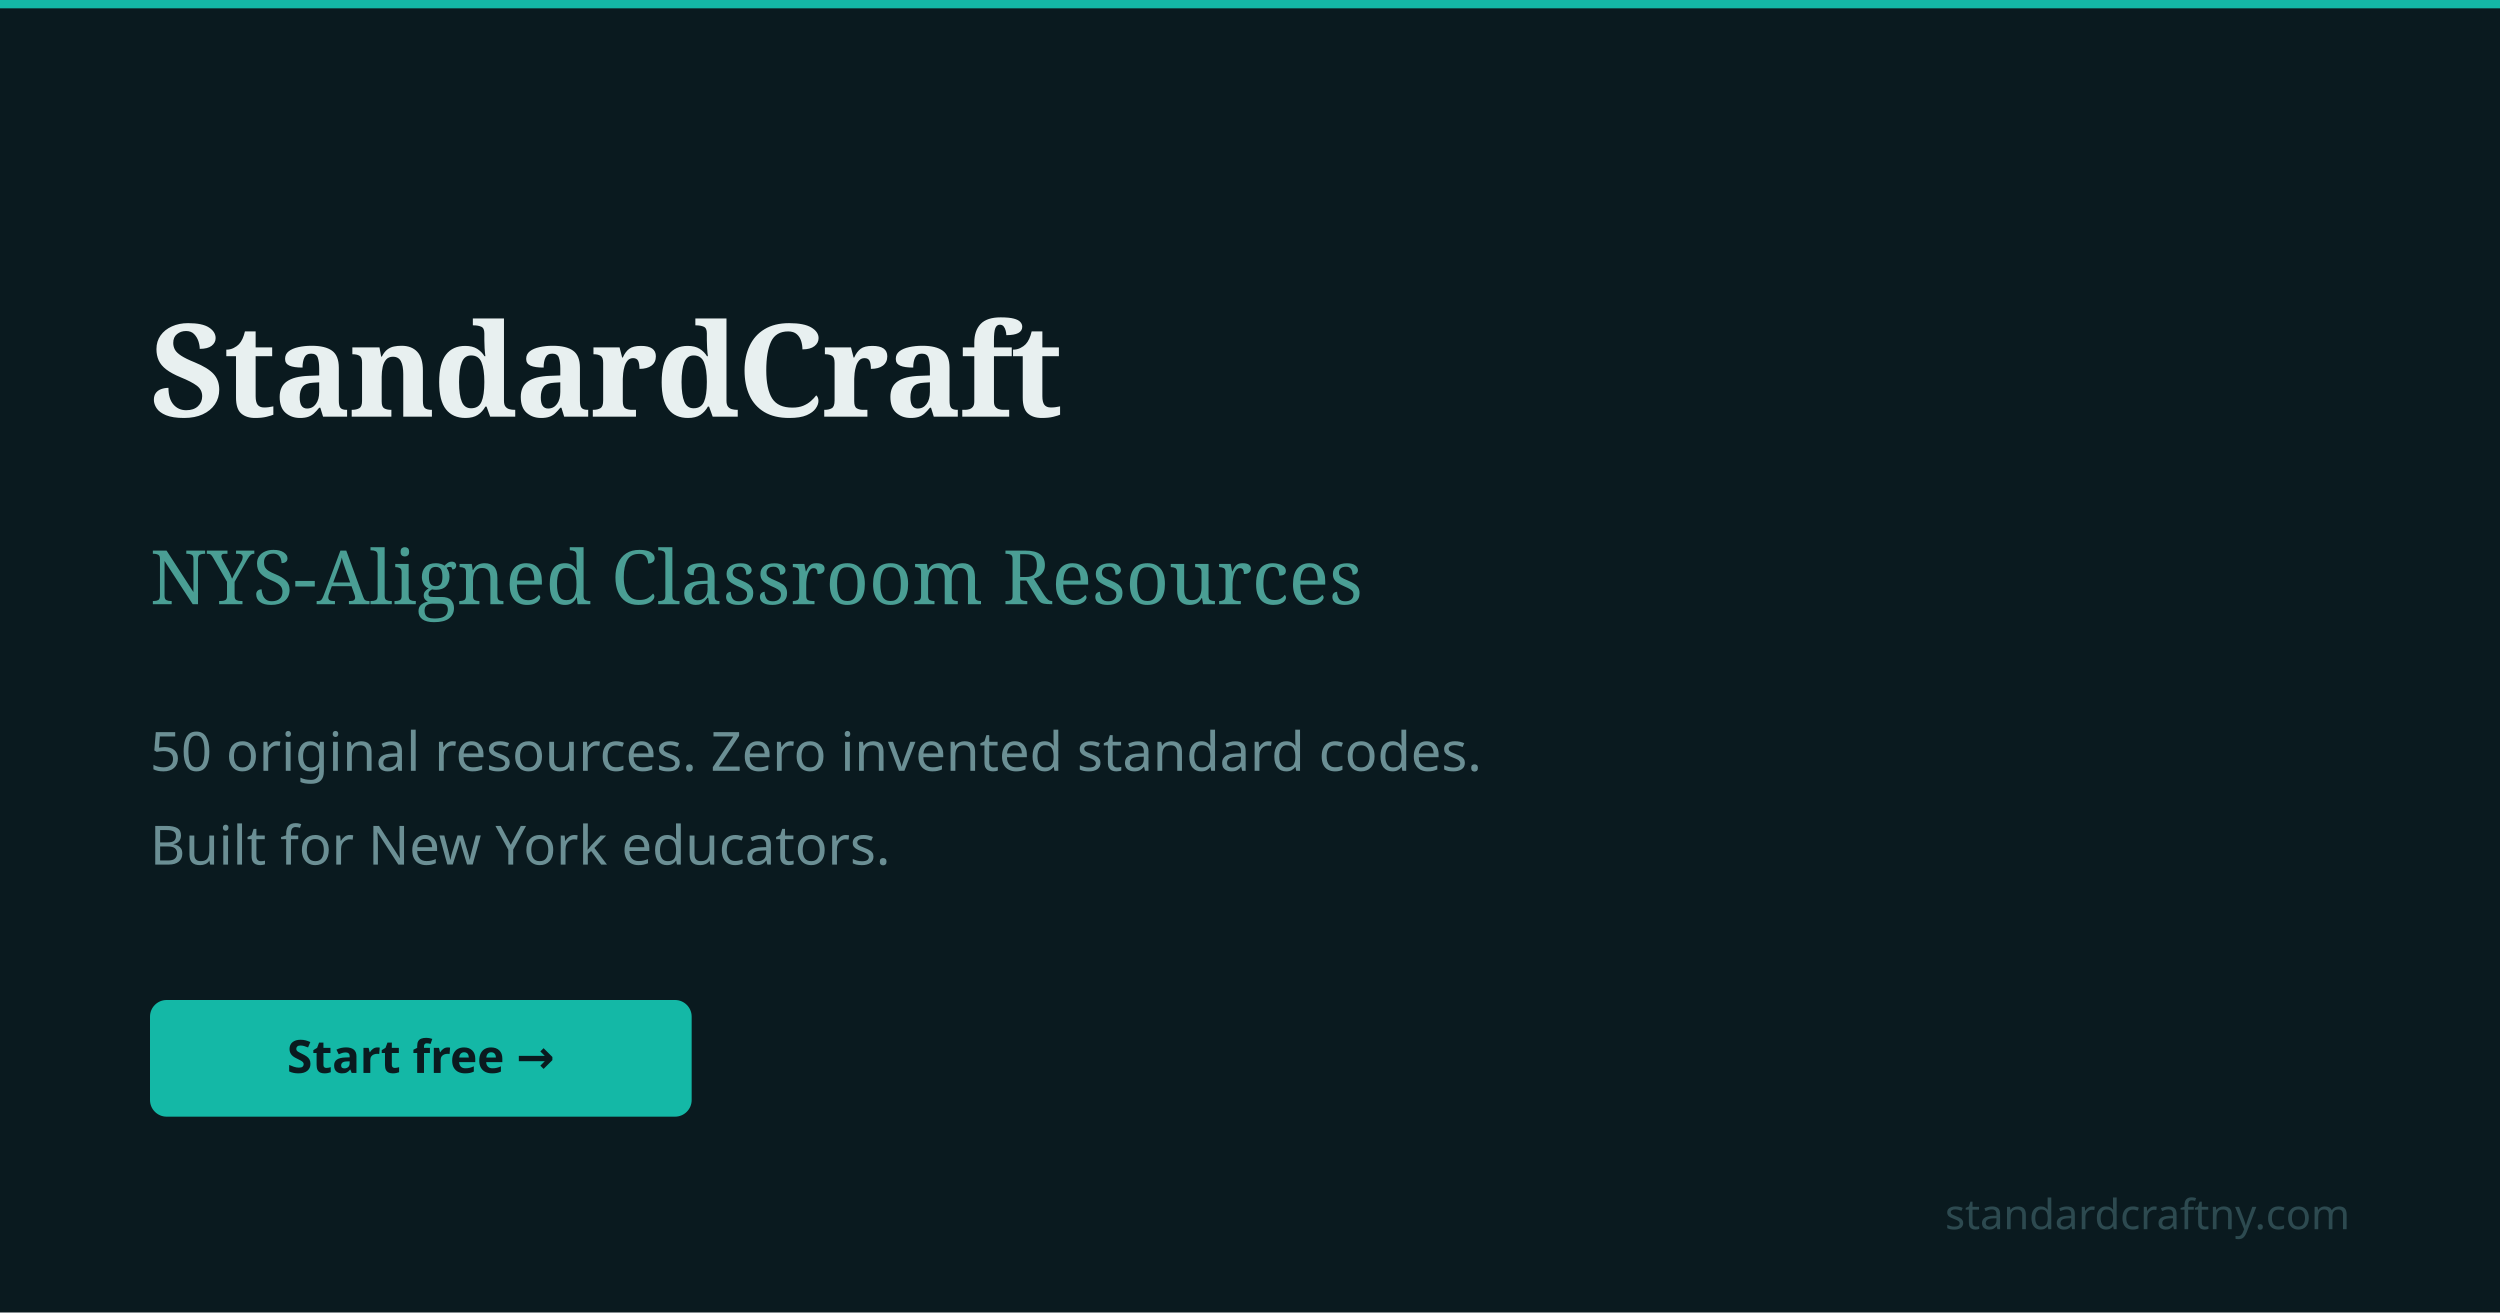
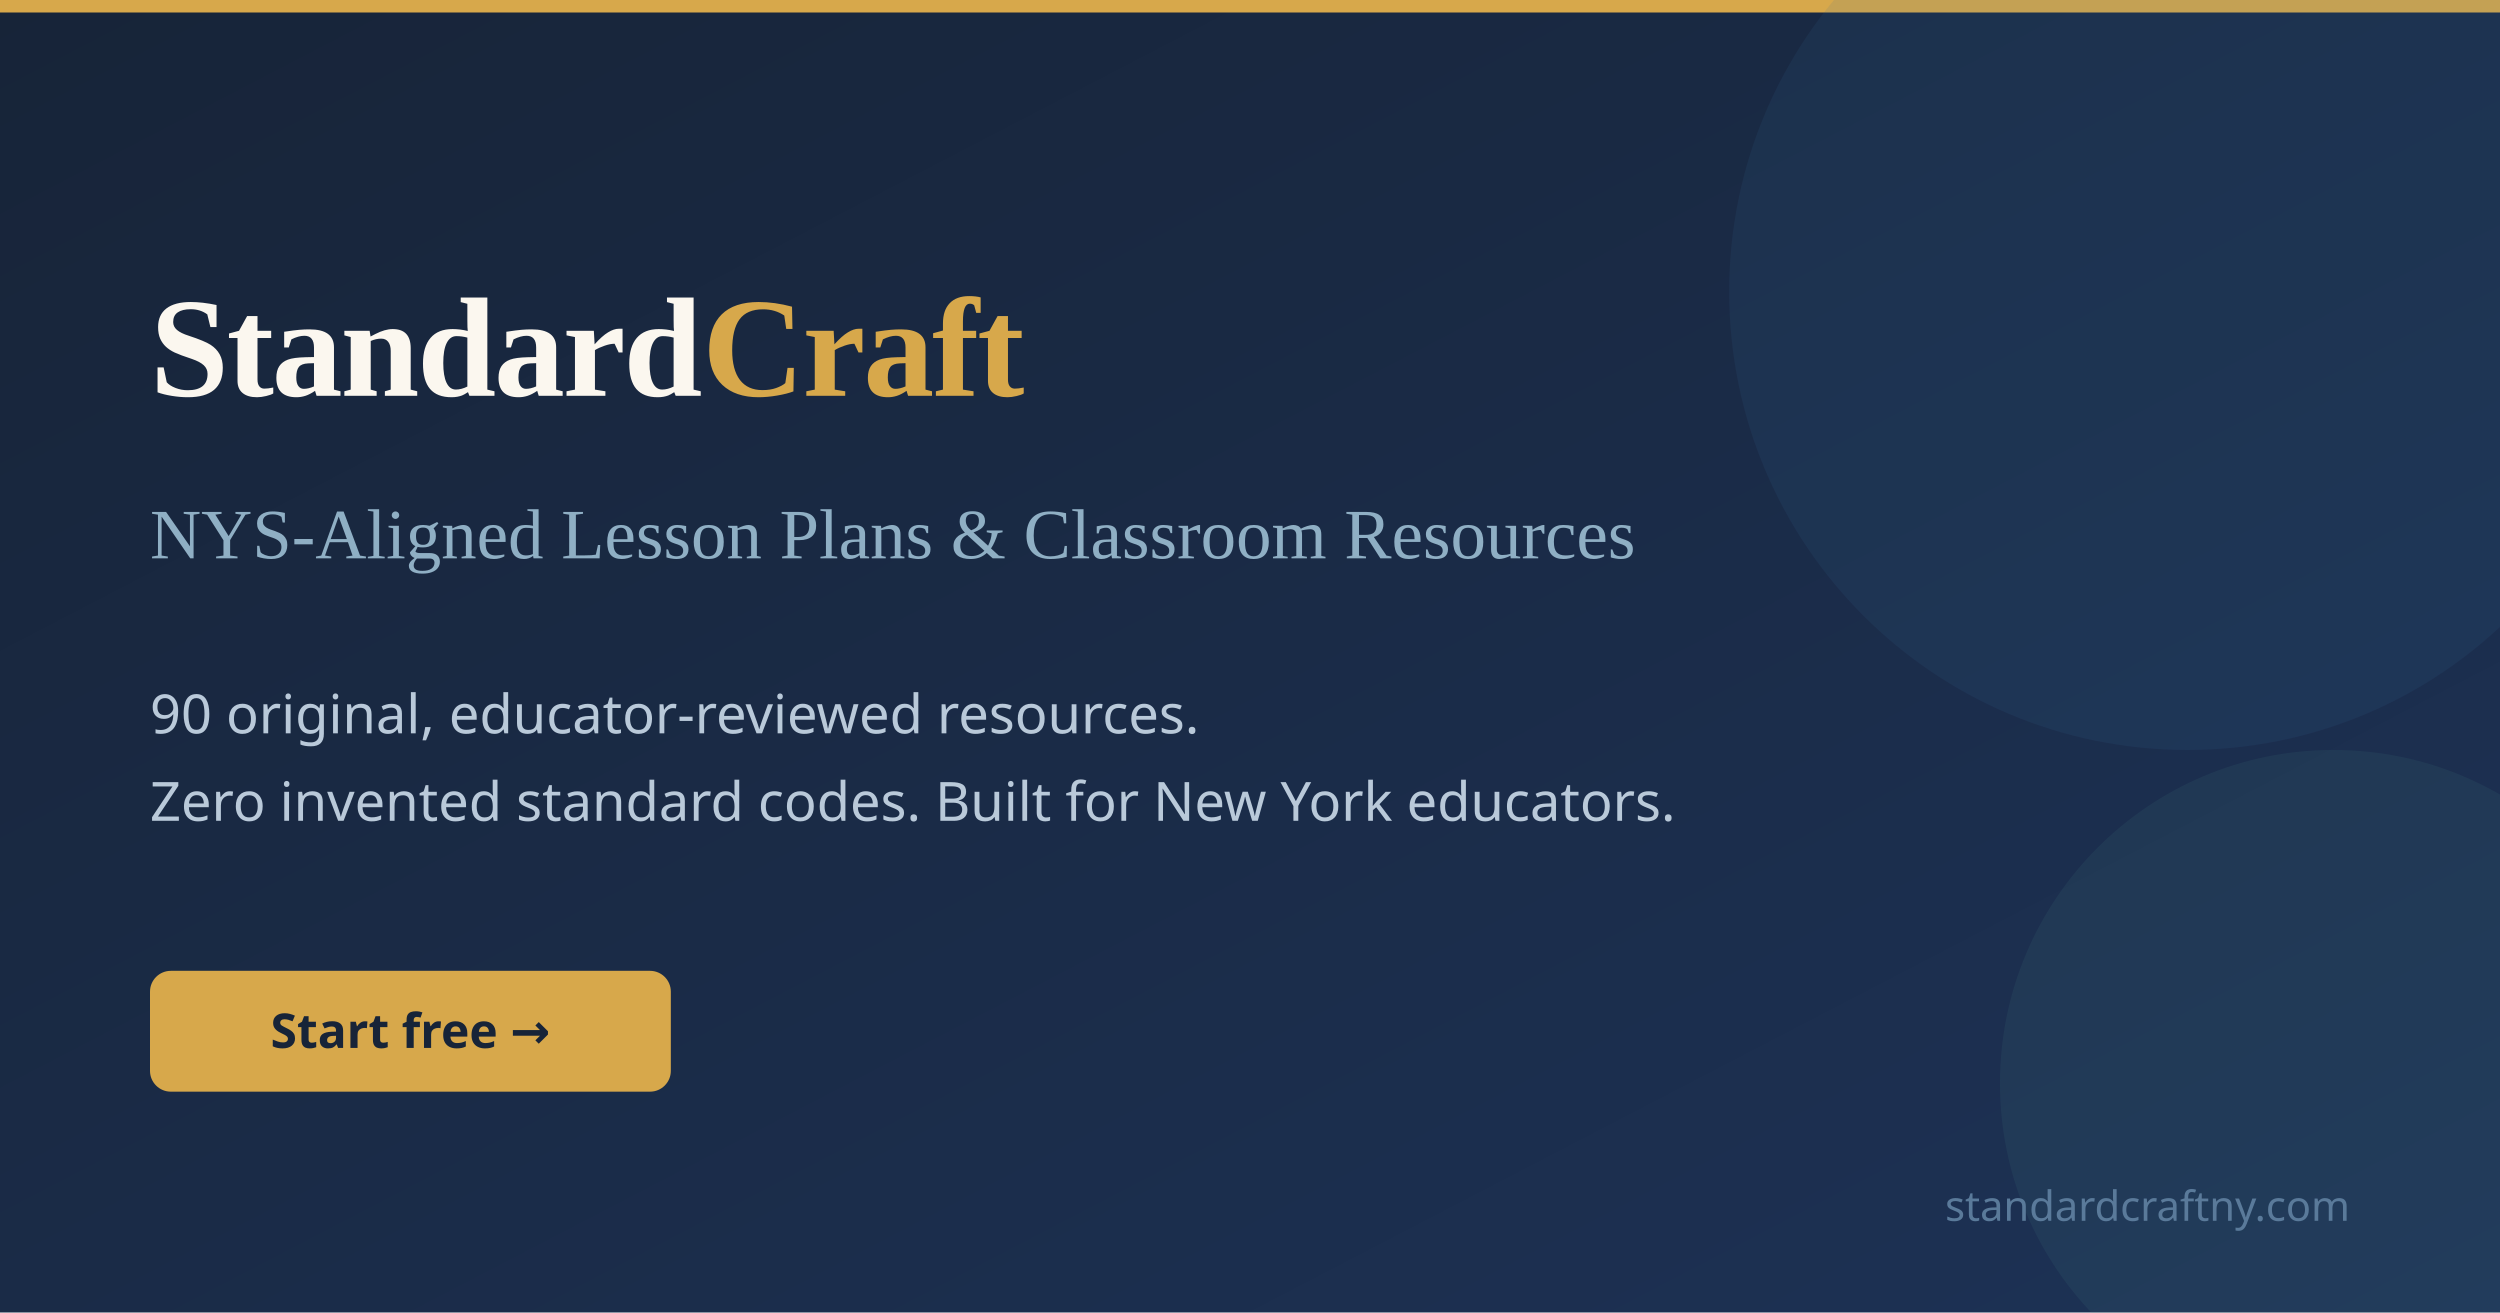
<svg xmlns="http://www.w3.org/2000/svg" width="1200" height="630" viewBox="0 0 1200 630">
-   <rect width="1200" height="630" fill="#0a1a1f" />
-   <rect x="0" y="0" width="1200" height="4" fill="#14b8a6" />
-   <text x="72" y="200" font-family="Georgia, serif" font-size="62" font-weight="700" fill="#e8f0f0" letter-spacing="-1">StandardCraft</text>
-   <text x="72" y="290" font-family="Georgia, serif" font-size="36" fill="#4a9e94">NYS-Aligned Classroom Resources</text>
-   <text x="72" y="370" font-family="system-ui, sans-serif" font-size="26" fill="#6b8f94" xml:space="preserve">50 original resources. Zero invented standard codes.</text>
-   <text x="72" y="415" font-family="system-ui, sans-serif" font-size="26" fill="#6b8f94">Built for New York educators.</text>
-   <rect x="72" y="480" width="260" height="56" rx="8" fill="#14b8a6" />
-   <text x="202" y="515" font-family="system-ui, sans-serif" font-size="22" font-weight="600" fill="#0a1a1f" text-anchor="middle">Start free →</text>
-   <text x="1128" y="590" font-family="system-ui, sans-serif" font-size="20" fill="#2d4a50" text-anchor="end">standardcraftny.com</text>
+   <defs>
+     <linearGradient id="bg" x1="0" y1="0" x2="1" y2="1">
+       <stop offset="0" stop-color="#172438" />
+       <stop offset="1" stop-color="#1d3256" />
+     </linearGradient>
+   </defs>
+   <rect width="1200" height="630" fill="url(#bg)" />
+   <rect x="0" y="0" width="1200" height="6" fill="#d7a84b" />
+   <circle cx="1050" cy="140" r="220" fill="#376b9b" opacity="0.12" />
+   <circle cx="1120" cy="520" r="160" fill="#4f9a91" opacity="0.10" />
+   <text x="72" y="190" font-family="Georgia, 'Times New Roman', serif" font-size="68" font-weight="700" fill="#fbf7ef" letter-spacing="-1">Standard<tspan fill="#d7a84b">Craft</tspan>
+   </text>
+   <text x="72" y="268" font-family="Georgia, 'Times New Roman', serif" font-size="34" fill="#8fafc4">NYS-Aligned Lesson Plans &amp; Classroom Resources</text>
+   <text x="72" y="352" font-family="system-ui, sans-serif" font-size="26" fill="#b9c9d9">90 original, educator-reviewed resources.</text>
+   <text x="72" y="394" font-family="system-ui, sans-serif" font-size="26" fill="#b9c9d9">Zero invented standard codes. Built for New York educators.</text>
+   <rect x="72" y="466" width="250" height="58" rx="10" fill="#d7a84b" />
+   <text x="197" y="503" font-family="system-ui, sans-serif" font-size="23" font-weight="600" fill="#172438" text-anchor="middle">Start free →</text>
+   <text x="1128" y="586" font-family="system-ui, sans-serif" font-size="20" fill="#5a7a9a" text-anchor="end">standardcraftny.com</text>
</svg>
